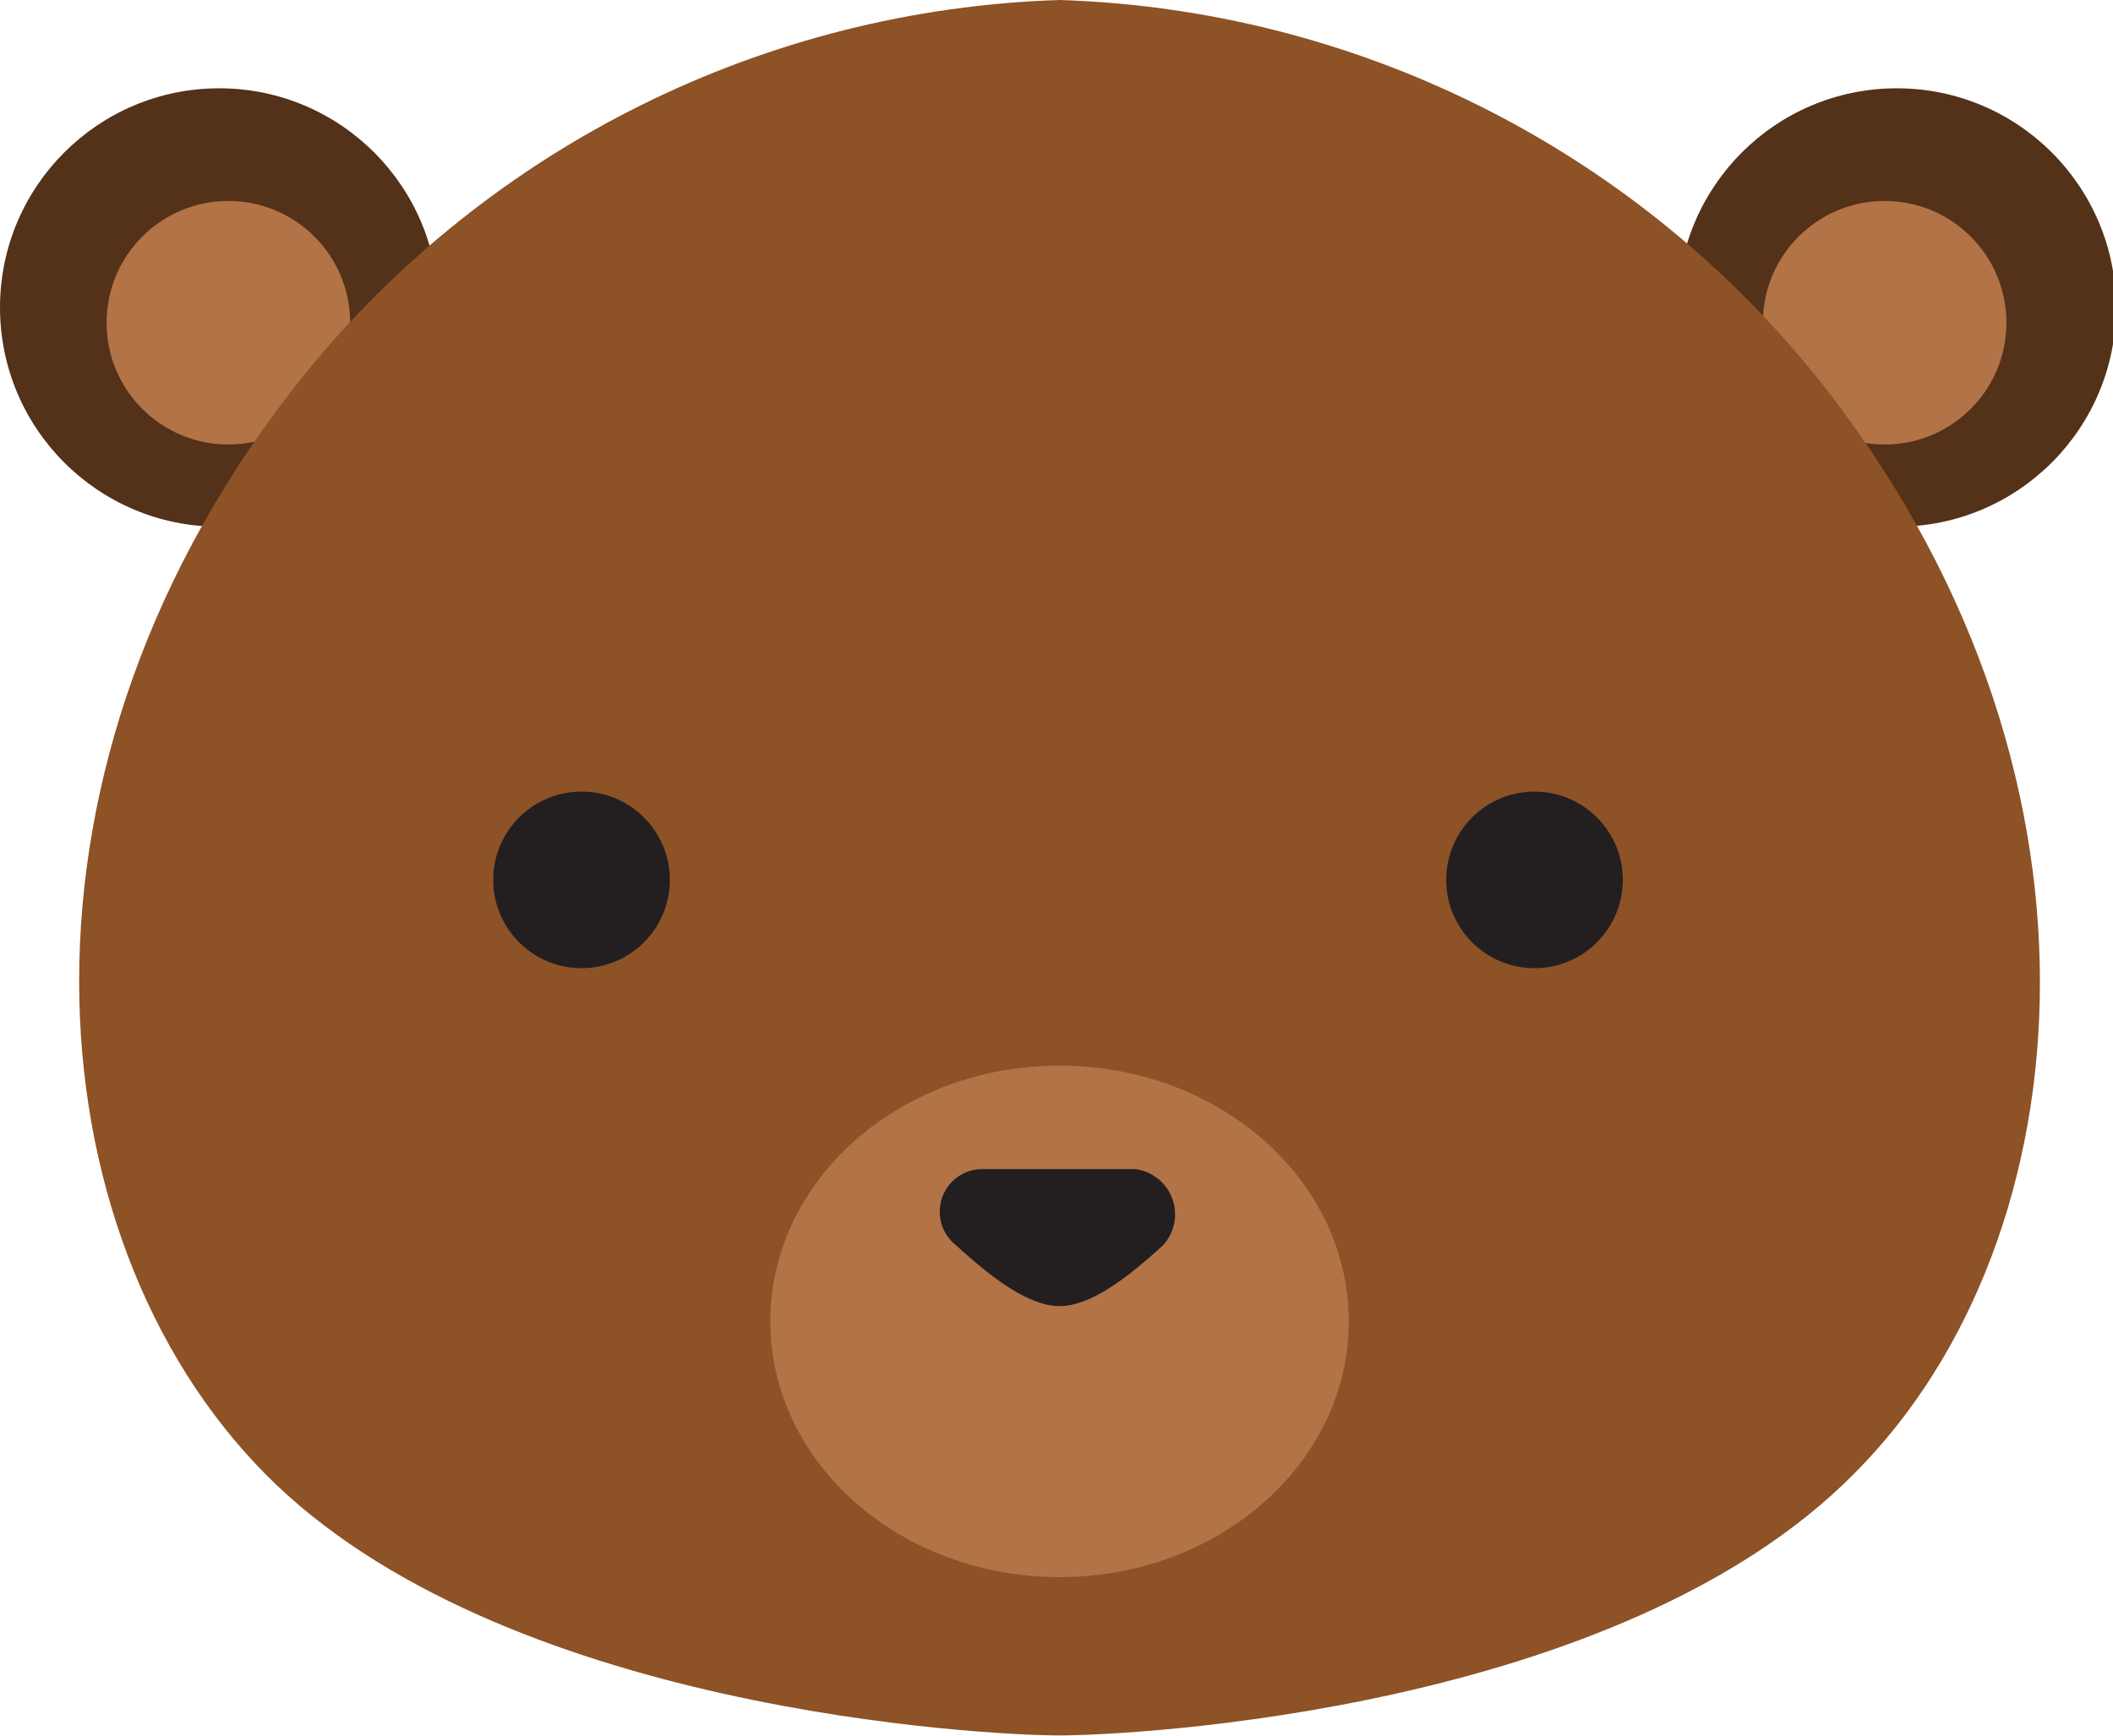
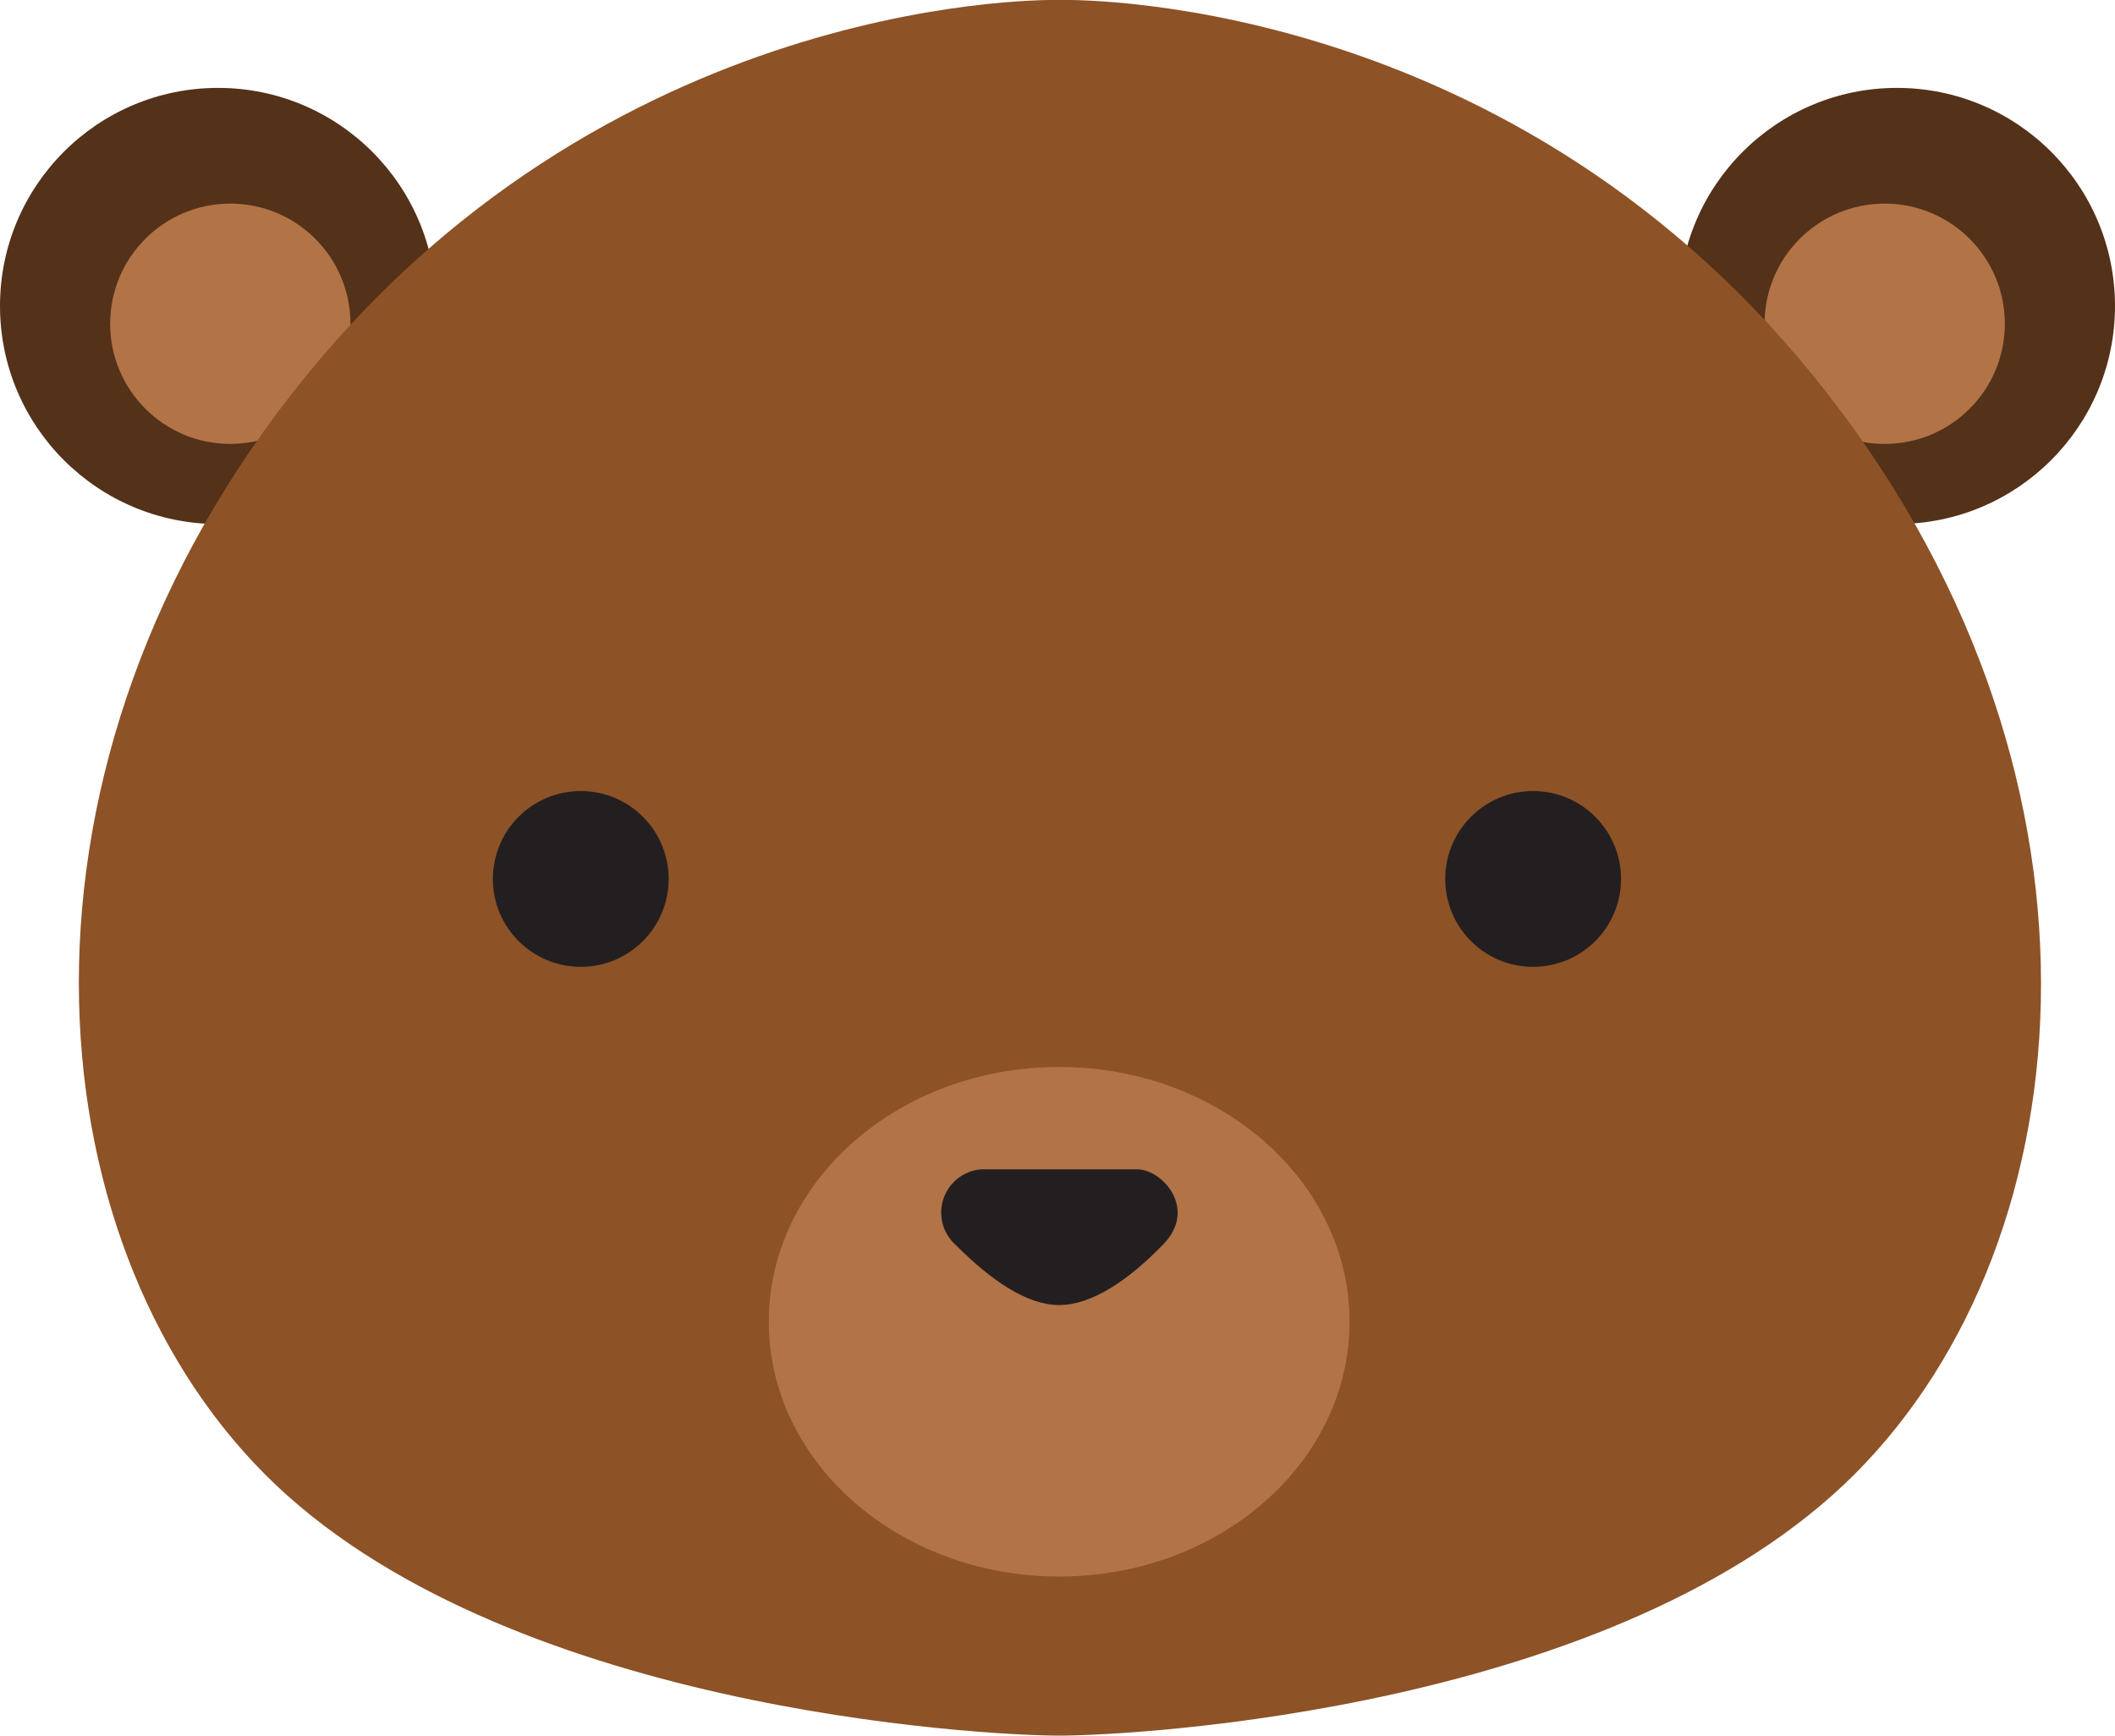
- <svg xmlns="http://www.w3.org/2000/svg" width="69.4" height="57" viewBox="0 0 69.4 57">
-   <circle cx="7.2" cy="10.1" r="7.2" fill="#543119" />
-   <circle cx="7.5" cy="10.6" r="4" fill="#b27347" />
-   <circle cx="62.3" cy="10.1" r="7.2" fill="#543119" />
-   <circle cx="61.9" cy="10.6" r="4" fill="#b27347" />
-   <path fill="#8d5226" d="M60.9 48.4C53.2 56.2 37.2 57 34.8 57s-18.4-.8-26.1-8.6-9-23.3 1.3-36.1A33.3 33.3 0 0 1 34.8 0a33.3 33.3 0 0 1 24.8 12.3c10.3 12.8 9 28.4 1.3 36.1z" />
-   <ellipse cx="34.8" cy="43.4" fill="#b27347" rx="9.5" ry="8.4" />
-   <path fill="#231f20" d="M38.2 40.9c-1.2 1.1-2.4 2-3.4 2s-2.2-.9-3.4-2a1.4 1.4 0 0 1 .8-2.5h5.1a1.5 1.5 0 0 1 .9 2.5z" />
-   <circle cx="19.1" cy="28.9" r="2.9" fill="#231f20" />
-   <circle cx="50.4" cy="28.9" r="2.9" fill="#231f20" />
+ <svg xmlns="http://www.w3.org/2000/svg" width="190.1" height="156" viewBox="0 0 190.1 156">
+   <circle cx="19.6" cy="27.5" r="19.6" fill="#543119" />
+   <circle cx="20.7" cy="29.1" r="10.8" fill="#b27347" />
+   <circle cx="170.5" cy="27.5" r="19.6" fill="#543119" />
+   <circle cx="169.4" cy="29.1" r="10.8" fill="#b27347" />
+   <path fill="#8d5226" d="M166.7 132.5C145.5 153.7 102 156 95.2 156s-50.3-2.3-71.4-23.5-24.7-63.8 3.7-98.7S95.2 0 95.2 0s39.4-1.2 67.8 33.8 24.9 77.5 3.7 98.7z" />
+   <ellipse cx="95.2" cy="118.8" fill="#b27347" rx="26.1" ry="22.9" />
+   <path fill="#231f20" d="M104.5 111.9c-3.1 3.2-6.4 5.4-9.3 5.4s-6.1-2.2-9.3-5.4a3.9 3.9 0 0 1 2.3-6.8h14c2.3 0 5.5 3.6 2.3 6.8z" />
+   <circle cx="52.2" cy="79" r="7.9" fill="#231f20" />
+   <circle cx="137.8" cy="79" r="7.9" fill="#231f20" />
</svg>
